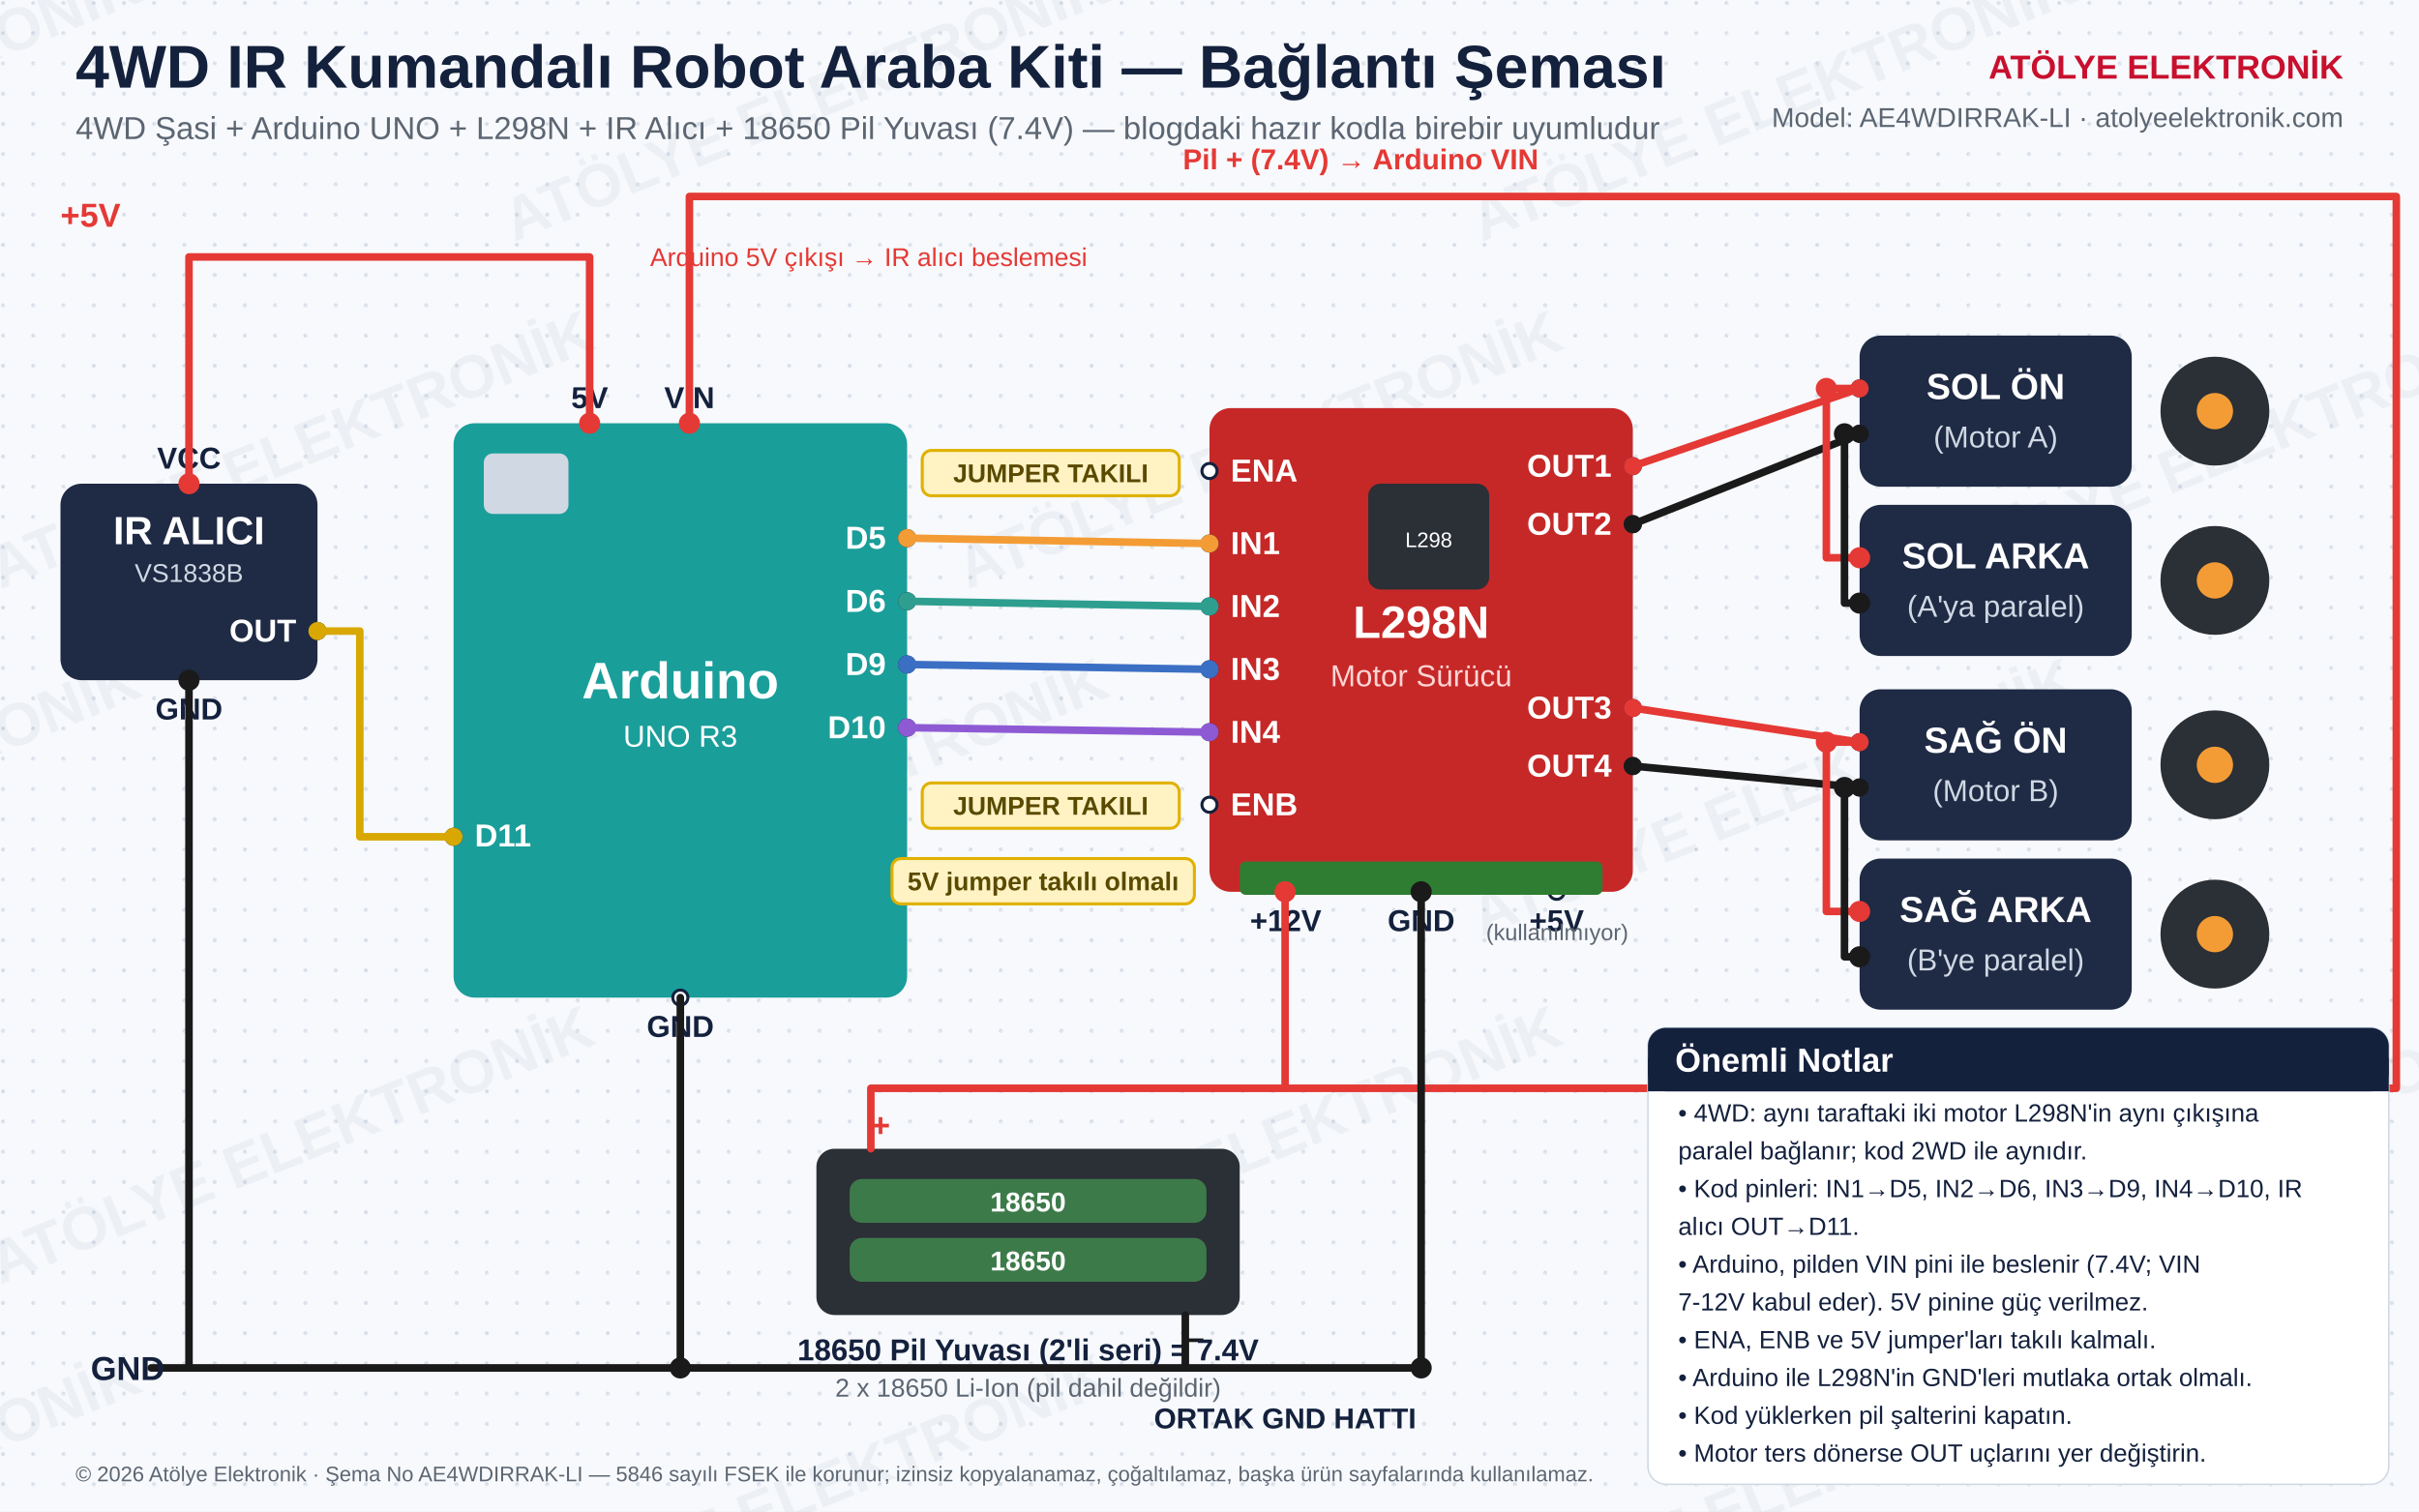
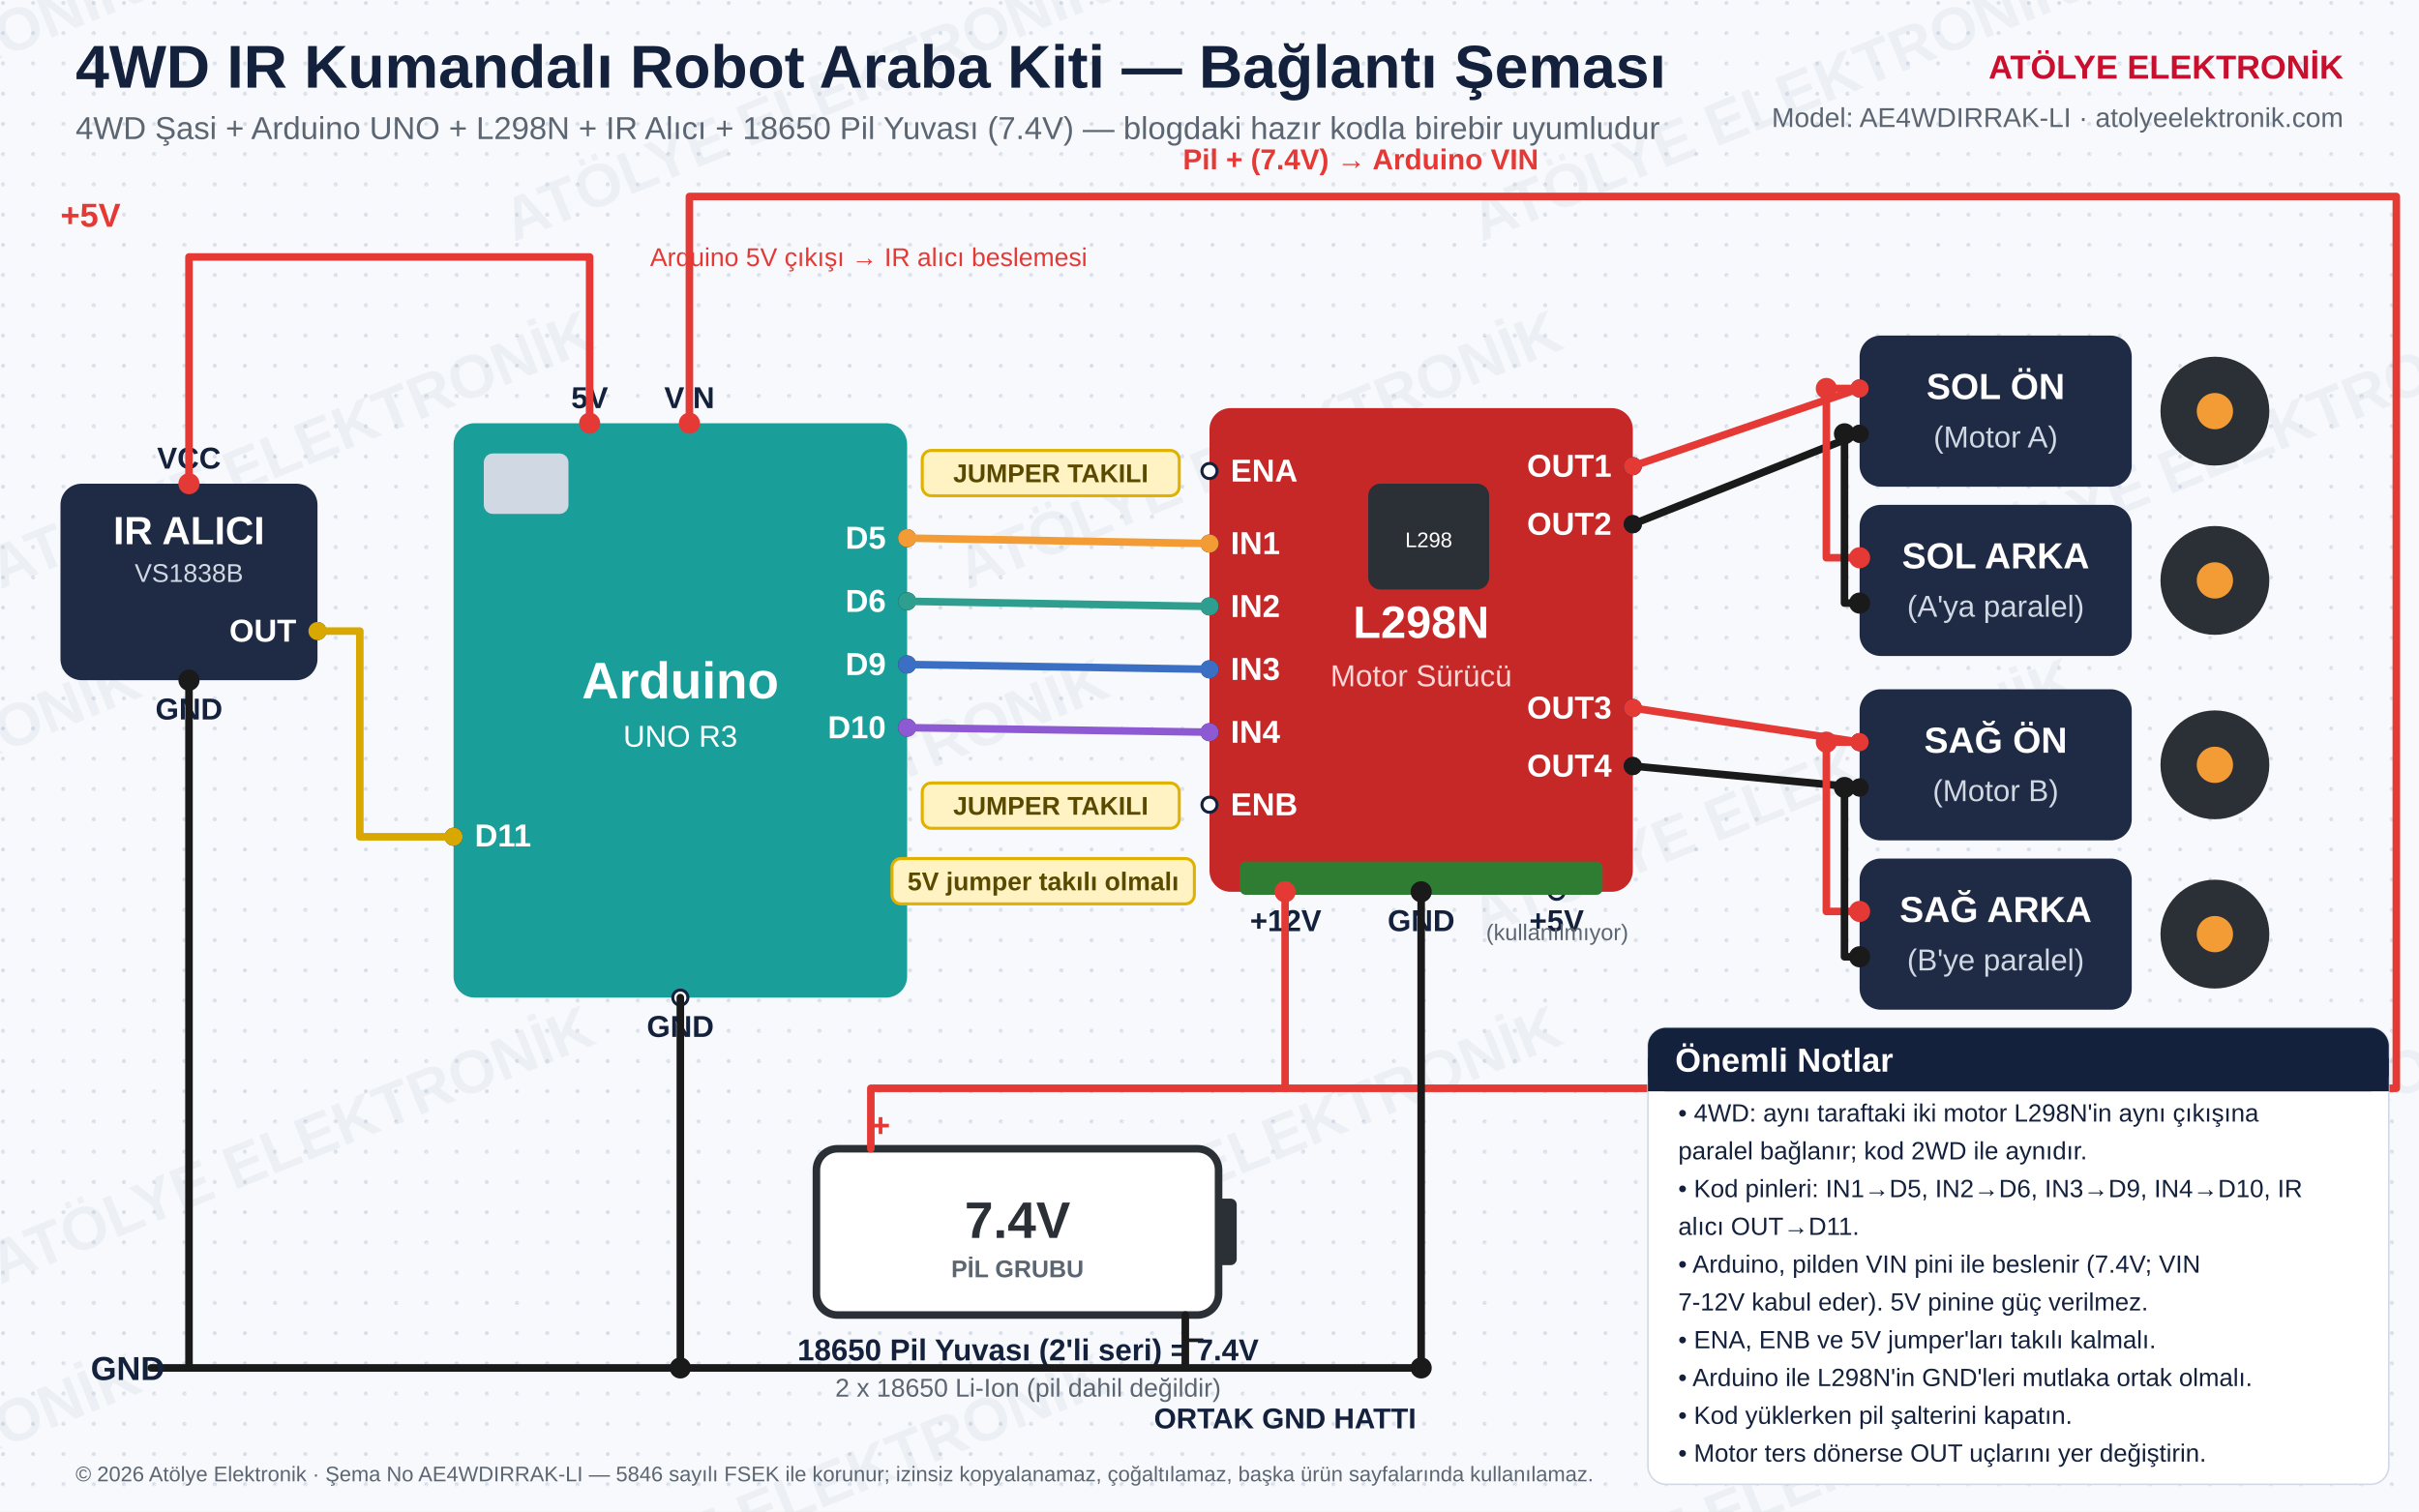
<svg xmlns="http://www.w3.org/2000/svg" width="1600" height="1000" viewBox="0 0 1600 1000" font-family="Segoe UI, Arial, sans-serif">
  <defs>
    <pattern id="dots" width="20" height="20" patternUnits="userSpaceOnUse">
      <circle cx="2" cy="2" r="1.3" fill="#d6dde8" />
    </pattern>
  </defs>
  <rect width="1600" height="1000" fill="#f7f9fc" />
  <rect width="1600" height="1000" fill="url(#dots)" />
  <g opacity="0.045" font-weight="800" font-size="40" fill="#003360">
    <text x="-300" y="160" transform="rotate(-22 -300 160)">ATÖLYE ELEKTRONİK</text>
    <text x="340" y="160" transform="rotate(-22 340 160)">ATÖLYE ELEKTRONİK</text>
    <text x="980" y="160" transform="rotate(-22 980 160)">ATÖLYE ELEKTRONİK</text>
    <text x="1620" y="160" transform="rotate(-22 1620 160)">ATÖLYE ELEKTRONİK</text>
    <text x="0" y="390" transform="rotate(-22 0 390)">ATÖLYE ELEKTRONİK</text>
    <text x="640" y="390" transform="rotate(-22 640 390)">ATÖLYE ELEKTRONİK</text>
    <text x="1280" y="390" transform="rotate(-22 1280 390)">ATÖLYE ELEKTRONİK</text>
    <text x="-300" y="620" transform="rotate(-22 -300 620)">ATÖLYE ELEKTRONİK</text>
    <text x="340" y="620" transform="rotate(-22 340 620)">ATÖLYE ELEKTRONİK</text>
    <text x="980" y="620" transform="rotate(-22 980 620)">ATÖLYE ELEKTRONİK</text>
    <text x="1620" y="620" transform="rotate(-22 1620 620)">ATÖLYE ELEKTRONİK</text>
    <text x="0" y="850" transform="rotate(-22 0 850)">ATÖLYE ELEKTRONİK</text>
    <text x="640" y="850" transform="rotate(-22 640 850)">ATÖLYE ELEKTRONİK</text>
    <text x="1280" y="850" transform="rotate(-22 1280 850)">ATÖLYE ELEKTRONİK</text>
    <text x="-300" y="1080" transform="rotate(-22 -300 1080)">ATÖLYE ELEKTRONİK</text>
    <text x="340" y="1080" transform="rotate(-22 340 1080)">ATÖLYE ELEKTRONİK</text>
    <text x="980" y="1080" transform="rotate(-22 980 1080)">ATÖLYE ELEKTRONİK</text>
    <text x="1620" y="1080" transform="rotate(-22 1620 1080)">ATÖLYE ELEKTRONİK</text>
  </g>
  <text x="50" y="58" font-size="40" font-weight="800" fill="#14213d">4WD IR Kumandalı Robot Araba Kiti — Bağlantı Şeması</text>
  <text x="50" y="92" font-size="21" fill="#5c6672">4WD Şasi + Arduino UNO + L298N + IR Alıcı + 18650 Pil Yuvası (7.4V) — blogdaki hazır kodla birebir uyumludur</text>
  <text x="1550" y="52" text-anchor="end" font-size="22" font-weight="800" fill="#c8102e">ATÖLYE ELEKTRONİK</text>
  <text x="1550" y="84" text-anchor="end" font-size="18" fill="#5c6672">Model: AE4WDIRRAK-LI · atolyeelektronik.com</text>
  <rect x="300" y="280" width="300" height="380" rx="14" fill="#1a9e9a" />
  <text x="450.0" y="462.0" text-anchor="middle" font-size="34" font-weight="700" fill="#fff">Arduino</text>
  <text x="450.0" y="494.0" text-anchor="middle" font-size="20" fill="#ffffff">UNO R3</text>
  <text x="586" y="363.0" text-anchor="end" font-size="21" font-weight="700" fill="#fff">D5</text>
  <circle cx="600" cy="356.0" r="5" fill="#fff" stroke="#14213d" stroke-width="2" />
  <text x="586" y="404.8" text-anchor="end" font-size="21" font-weight="700" fill="#fff">D6</text>
  <circle cx="600" cy="397.8" r="5" fill="#fff" stroke="#14213d" stroke-width="2" />
  <text x="586" y="446.6" text-anchor="end" font-size="21" font-weight="700" fill="#fff">D9</text>
  <circle cx="600" cy="439.6" r="5" fill="#fff" stroke="#14213d" stroke-width="2" />
  <text x="586" y="488.4" text-anchor="end" font-size="21" font-weight="700" fill="#fff">D10</text>
  <circle cx="600" cy="481.4" r="5" fill="#fff" stroke="#14213d" stroke-width="2" />
  <text x="390.0" y="270" text-anchor="middle" font-size="20" font-weight="700" fill="#14213d">5V</text>
  <circle cx="390.0" cy="280" r="5" fill="#fff" stroke="#14213d" stroke-width="2" />
  <text x="456.0" y="270" text-anchor="middle" font-size="20" font-weight="700" fill="#14213d">VIN</text>
  <circle cx="456.0" cy="280" r="5" fill="#fff" stroke="#14213d" stroke-width="2" />
  <text x="450.0" y="686" text-anchor="middle" font-size="20" font-weight="700" fill="#14213d">GND</text>
  <circle cx="450.0" cy="660" r="5" fill="#fff" stroke="#14213d" stroke-width="2" />
  <rect x="320" y="300" width="56" height="40" rx="6" fill="#cfd8e3" />
  <rect x="800" y="270" width="280" height="320" rx="14" fill="#c62828" />
  <text x="940.0" y="422.0" text-anchor="middle" font-size="30" font-weight="700" fill="#fff">L298N</text>
  <text x="940.0" y="454.0" text-anchor="middle" font-size="20" fill="#ffd5d5">Motor Sürücü</text>
  <text x="814" y="318.6" font-size="21" font-weight="700" fill="#fff">ENA</text>
  <circle cx="800" cy="311.6" r="5" fill="#fff" stroke="#14213d" stroke-width="2" />
  <text x="814" y="366.6" font-size="21" font-weight="700" fill="#fff">IN1</text>
  <circle cx="800" cy="359.6" r="5" fill="#fff" stroke="#14213d" stroke-width="2" />
  <text x="814" y="408.2" font-size="21" font-weight="700" fill="#fff">IN2</text>
  <circle cx="800" cy="401.2" r="5" fill="#fff" stroke="#14213d" stroke-width="2" />
  <text x="814" y="449.8" font-size="21" font-weight="700" fill="#fff">IN3</text>
  <circle cx="800" cy="442.8" r="5" fill="#fff" stroke="#14213d" stroke-width="2" />
  <text x="814" y="491.4" font-size="21" font-weight="700" fill="#fff">IN4</text>
  <circle cx="800" cy="484.4" r="5" fill="#fff" stroke="#14213d" stroke-width="2" />
  <text x="814" y="539.4" font-size="21" font-weight="700" fill="#fff">ENB</text>
  <circle cx="800" cy="532.4" r="5" fill="#fff" stroke="#14213d" stroke-width="2" />
  <text x="1066" y="315.4" text-anchor="end" font-size="21" font-weight="700" fill="#fff">OUT1</text>
  <circle cx="1080" cy="308.4" r="5" fill="#fff" stroke="#14213d" stroke-width="2" />
  <text x="1066" y="353.8" text-anchor="end" font-size="21" font-weight="700" fill="#fff">OUT2</text>
  <circle cx="1080" cy="346.8" r="5" fill="#fff" stroke="#14213d" stroke-width="2" />
  <text x="1066" y="475.4" text-anchor="end" font-size="21" font-weight="700" fill="#fff">OUT3</text>
  <circle cx="1080" cy="468.4" r="5" fill="#fff" stroke="#14213d" stroke-width="2" />
  <text x="1066" y="513.8" text-anchor="end" font-size="21" font-weight="700" fill="#fff">OUT4</text>
  <circle cx="1080" cy="506.8" r="5" fill="#fff" stroke="#14213d" stroke-width="2" />
  <text x="850.4" y="616" text-anchor="middle" font-size="20" font-weight="700" fill="#14213d">+12V</text>
  <circle cx="850.4" cy="590" r="5" fill="#fff" stroke="#14213d" stroke-width="2" />
  <text x="940.0" y="616" text-anchor="middle" font-size="20" font-weight="700" fill="#14213d">GND</text>
  <circle cx="940.0" cy="590" r="5" fill="#fff" stroke="#14213d" stroke-width="2" />
  <text x="1029.6" y="616" text-anchor="middle" font-size="20" font-weight="700" fill="#14213d">+5V</text>
  <circle cx="1029.6" cy="590" r="5" fill="#fff" stroke="#14213d" stroke-width="2" />
  <rect x="905" y="320" width="80" height="70" rx="8" fill="#2b2f36" />
  <text x="945" y="362" text-anchor="middle" font-size="14" fill="#fff">L298</text>
  <rect x="820" y="570" width="240" height="22" rx="4" fill="#2e7d32" />
  <rect x="610" y="298" width="170" height="30" rx="6" fill="#fff3c4" stroke="#e0b100" stroke-width="2" />
  <text x="695.0" y="319" text-anchor="middle" font-size="17" font-weight="700" fill="#5a4a00">JUMPER TAKILI</text>
  <rect x="610" y="518" width="170" height="30" rx="6" fill="#fff3c4" stroke="#e0b100" stroke-width="2" />
  <text x="695.0" y="539" text-anchor="middle" font-size="17" font-weight="700" fill="#5a4a00">JUMPER TAKILI</text>
  <rect x="590" y="568" width="200" height="30" rx="6" fill="#fff3c4" stroke="#e0b100" stroke-width="2" />
  <text x="690.0" y="589" text-anchor="middle" font-size="17" font-weight="700" fill="#5a4a00">5V jumper takılı olmalı</text>
  <text x="1030" y="622" text-anchor="middle" font-size="15" font-weight="500" fill="#5c6672">(kullanılmıyor)</text>
  <rect x="1230" y="222" width="180" height="100" rx="14" fill="#1f2a44" />
  <text x="1320.0" y="264.0" text-anchor="middle" font-size="24" font-weight="700" fill="#fff">SOL ÖN</text>
  <text x="1320.0" y="296.0" text-anchor="middle" font-size="20" fill="#cfd8e3">(Motor A)</text>
  <text x="1244" y="264.0" font-size="21" font-weight="700" fill="#fff" />
  <circle cx="1230" cy="257.0" r="5" fill="#fff" stroke="#14213d" stroke-width="2" />
  <text x="1244" y="294.0" font-size="21" font-weight="700" fill="#fff"> </text>
  <circle cx="1230" cy="287.0" r="5" fill="#fff" stroke="#14213d" stroke-width="2" />
  <circle cx="1465" cy="272" r="36" fill="#2b2f36" />
  <circle cx="1465" cy="272" r="12" fill="#f39c35" />
  <rect x="1230" y="334" width="180" height="100" rx="14" fill="#1f2a44" />
  <text x="1320.0" y="376.0" text-anchor="middle" font-size="24" font-weight="700" fill="#fff">SOL ARKA</text>
  <text x="1320.0" y="408.0" text-anchor="middle" font-size="20" fill="#cfd8e3">(A'ya paralel)</text>
  <text x="1244" y="376.0" font-size="21" font-weight="700" fill="#fff" />
  <circle cx="1230" cy="369.0" r="5" fill="#fff" stroke="#14213d" stroke-width="2" />
  <text x="1244" y="406.0" font-size="21" font-weight="700" fill="#fff"> </text>
  <circle cx="1230" cy="399.0" r="5" fill="#fff" stroke="#14213d" stroke-width="2" />
  <circle cx="1465" cy="384" r="36" fill="#2b2f36" />
  <circle cx="1465" cy="384" r="12" fill="#f39c35" />
  <rect x="1230" y="456" width="180" height="100" rx="14" fill="#1f2a44" />
  <text x="1320.0" y="498.0" text-anchor="middle" font-size="24" font-weight="700" fill="#fff">SAĞ ÖN</text>
  <text x="1320.0" y="530.0" text-anchor="middle" font-size="20" fill="#cfd8e3">(Motor B)</text>
  <text x="1244" y="498.0" font-size="21" font-weight="700" fill="#fff" />
  <circle cx="1230" cy="491.0" r="5" fill="#fff" stroke="#14213d" stroke-width="2" />
  <text x="1244" y="528.0" font-size="21" font-weight="700" fill="#fff"> </text>
  <circle cx="1230" cy="521.0" r="5" fill="#fff" stroke="#14213d" stroke-width="2" />
  <circle cx="1465" cy="506" r="36" fill="#2b2f36" />
  <circle cx="1465" cy="506" r="12" fill="#f39c35" />
  <rect x="1230" y="568" width="180" height="100" rx="14" fill="#1f2a44" />
  <text x="1320.0" y="610.0" text-anchor="middle" font-size="24" font-weight="700" fill="#fff">SAĞ ARKA</text>
  <text x="1320.0" y="642.0" text-anchor="middle" font-size="20" fill="#cfd8e3">(B'ye paralel)</text>
  <text x="1244" y="610.0" font-size="21" font-weight="700" fill="#fff" />
  <circle cx="1230" cy="603.0" r="5" fill="#fff" stroke="#14213d" stroke-width="2" />
  <text x="1244" y="640.0" font-size="21" font-weight="700" fill="#fff"> </text>
  <circle cx="1230" cy="633.0" r="5" fill="#fff" stroke="#14213d" stroke-width="2" />
  <circle cx="1465" cy="618" r="36" fill="#2b2f36" />
  <circle cx="1465" cy="618" r="12" fill="#f39c35" />
-   <rect x="540" y="760" width="280" height="110" rx="12" fill="#2b2f36" />
-   <rect x="562" y="780.0" width="236" height="29.0" rx="8" fill="#3d7a4a" />
-   <text x="680.0" y="801.5" text-anchor="middle" font-size="18" font-weight="700" fill="#fff">18650</text>
-   <rect x="562" y="819.0" width="236" height="29.0" rx="8" fill="#3d7a4a" />
-   <text x="680.0" y="840.5" text-anchor="middle" font-size="18" font-weight="700" fill="#fff">18650</text>
+   <rect x="540" y="760" width="266" height="110" rx="14" fill="#fff" stroke="#2b2f36" stroke-width="5" />
+   <rect x="804" y="793.0" width="14" height="44.0" rx="4" fill="#2b2f36" />
+   <text x="673.0" y="819.0" text-anchor="middle" font-size="34" font-weight="800" fill="#2b2f36">7.4V</text>
+   <text x="673.0" y="845.0" text-anchor="middle" font-size="16" font-weight="700" fill="#5c6672">PİL GRUBU</text>
  <text x="576" y="752" font-size="22" font-weight="700" fill="#e53935">+</text>
  <text x="784" y="894" font-size="22" font-weight="700" fill="#1a1a1a">−</text>
  <text x="680.0" y="900" text-anchor="middle" font-size="20" font-weight="700" fill="#14213d">18650 Pil Yuvası (2'li seri) = 7.4V</text>
  <text x="680.0" y="924" text-anchor="middle" font-size="17" fill="#5c6672">2 x 18650 Li-Ion (pil dahil değildir)</text>
  <path d="M 600 356.0 L 800 359.6" fill="none" stroke="#f39c35" stroke-width="5" stroke-linejoin="round" stroke-linecap="round" />
  <circle cx="600" cy="356.0" r="6" fill="#f39c35" />
  <circle cx="800" cy="359.6" r="6" fill="#f39c35" />
  <path d="M 600 397.8 L 800 401.2" fill="none" stroke="#2e9e8f" stroke-width="5" stroke-linejoin="round" stroke-linecap="round" />
  <circle cx="600" cy="397.8" r="6" fill="#2e9e8f" />
  <circle cx="800" cy="401.2" r="6" fill="#2e9e8f" />
  <path d="M 600 439.6 L 800 442.8" fill="none" stroke="#3b6fc4" stroke-width="5" stroke-linejoin="round" stroke-linecap="round" />
  <circle cx="600" cy="439.6" r="6" fill="#3b6fc4" />
  <circle cx="800" cy="442.8" r="6" fill="#3b6fc4" />
  <path d="M 600 481.4 L 800 484.4" fill="none" stroke="#8e5ad4" stroke-width="5" stroke-linejoin="round" stroke-linecap="round" />
  <circle cx="600" cy="481.4" r="6" fill="#8e5ad4" />
  <circle cx="800" cy="484.4" r="6" fill="#8e5ad4" />
  <path d="M 1080 308.4 L 1230 257.0" fill="none" stroke="#e53935" stroke-width="5" stroke-linejoin="round" stroke-linecap="round" />
  <circle cx="1080" cy="308.4" r="6" fill="#e53935" />
  <circle cx="1230" cy="257.0" r="6" fill="#e53935" />
  <path d="M 1080 346.8 L 1230 287.0" fill="none" stroke="#1a1a1a" stroke-width="5" stroke-linejoin="round" stroke-linecap="round" />
  <circle cx="1080" cy="346.8" r="6" fill="#1a1a1a" />
  <circle cx="1230" cy="287.0" r="6" fill="#1a1a1a" />
  <path d="M 1080 468.4 L 1230 491.0" fill="none" stroke="#e53935" stroke-width="5" stroke-linejoin="round" stroke-linecap="round" />
  <circle cx="1080" cy="468.4" r="6" fill="#e53935" />
  <circle cx="1230" cy="491.0" r="6" fill="#e53935" />
  <path d="M 1080 506.8 L 1230 521.0" fill="none" stroke="#1a1a1a" stroke-width="5" stroke-linejoin="round" stroke-linecap="round" />
  <circle cx="1080" cy="506.8" r="6" fill="#1a1a1a" />
  <circle cx="1230" cy="521.0" r="6" fill="#1a1a1a" />
  <path d="M 1230 257.0 L 1208 257.0 L 1208 369.0 L 1230 369.0" fill="none" stroke="#e53935" stroke-width="5" stroke-linejoin="round" stroke-linecap="round" />
  <circle cx="1230" cy="369.0" r="7" fill="#e53935" />
  <circle cx="1208" cy="257.0" r="7" fill="#e53935" />
  <path d="M 1230 287.0 L 1220 287.0 L 1220 399.0 L 1230 399.0" fill="none" stroke="#1a1a1a" stroke-width="5" stroke-linejoin="round" stroke-linecap="round" />
  <circle cx="1230" cy="399.0" r="7" fill="#1a1a1a" />
  <circle cx="1220" cy="287.0" r="7" fill="#1a1a1a" />
  <path d="M 1230 491.0 L 1208 491.0 L 1208 603.0 L 1230 603.0" fill="none" stroke="#e53935" stroke-width="5" stroke-linejoin="round" stroke-linecap="round" />
  <circle cx="1230" cy="603.0" r="7" fill="#e53935" />
  <circle cx="1208" cy="491.0" r="7" fill="#e53935" />
  <path d="M 1230 521.0 L 1220 521.0 L 1220 633.0 L 1230 633.0" fill="none" stroke="#1a1a1a" stroke-width="5" stroke-linejoin="round" stroke-linecap="round" />
  <circle cx="1230" cy="633.0" r="7" fill="#1a1a1a" />
  <circle cx="1220" cy="521.0" r="7" fill="#1a1a1a" />
  <path d="M 576 760 L 576 720 L 850 720 L 850 590" fill="none" stroke="#e53935" stroke-width="5" stroke-linejoin="round" stroke-linecap="round" />
  <circle cx="850" cy="590" r="7" fill="#e53935" />
  <path d="M 850 720 L 1585 720 L 1585 130 L 456 130 L 456 280" fill="none" stroke="#e53935" stroke-width="5" stroke-linejoin="round" stroke-linecap="round" />
  <circle cx="456" cy="280" r="7" fill="#e53935" />
  <text x="900" y="112" text-anchor="middle" font-size="19" font-weight="700" fill="#e53935">Pil + (7.4V) → Arduino VIN</text>
  <path d="M 784 870 L 784 905 L 100 905" fill="none" stroke="#1a1a1a" stroke-width="5" stroke-linejoin="round" stroke-linecap="round" />
  <path d="M 784 905 L 940 905 L 940 590" fill="none" stroke="#1a1a1a" stroke-width="5" stroke-linejoin="round" stroke-linecap="round" />
  <circle cx="940" cy="590" r="7" fill="#1a1a1a" />
  <path d="M 450 660 L 450 905" fill="none" stroke="#1a1a1a" stroke-width="5" stroke-linejoin="round" stroke-linecap="round" />
  <circle cx="450" cy="905" r="7" fill="#1a1a1a" />
  <circle cx="940" cy="905" r="7" fill="#1a1a1a" />
  <text x="60" y="913" text-anchor="start" font-size="22" font-weight="700" fill="#14213d">GND</text>
  <text x="850" y="945" text-anchor="middle" font-size="19" font-weight="700" fill="#14213d">ORTAK GND HATTI</text>
  <rect x="40" y="320" width="170" height="130" rx="14" fill="#1f2a44" />
  <text x="125.0" y="395.0" text-anchor="middle" font-size="26" font-weight="700" fill="#fff" />
  <text x="125.0" y="310" text-anchor="middle" font-size="20" font-weight="700" fill="#14213d">VCC</text>
  <circle cx="125.0" cy="320" r="5" fill="#fff" stroke="#14213d" stroke-width="2" />
  <text x="125.0" y="476" text-anchor="middle" font-size="20" font-weight="700" fill="#14213d">GND</text>
  <circle cx="125.0" cy="450" r="5" fill="#fff" stroke="#14213d" stroke-width="2" />
  <text x="196" y="424.5" text-anchor="end" font-size="21" font-weight="700" fill="#fff">OUT</text>
  <circle cx="210" cy="417.5" r="5" fill="#fff" stroke="#14213d" stroke-width="2" />
  <text x="125" y="360" text-anchor="middle" font-size="26" font-weight="700" fill="#fff">IR ALICI</text>
  <text x="125" y="385" text-anchor="middle" font-size="17" font-weight="500" fill="#cfd8e3">VS1838B</text>
  <text x="314" y="560" font-size="21" font-weight="700" fill="#fff">D11</text>
  <circle cx="300" cy="553.6" r="5" fill="#fff" stroke="#14213d" stroke-width="2" />
  <path d="M 210 417.5 L 238 417.5 L 238 553.6 L 300 553.6" fill="none" stroke="#d8a800" stroke-width="5" stroke-linejoin="round" stroke-linecap="round" />
  <circle cx="210" cy="417.5" r="6" fill="#d8a800" />
  <circle cx="300" cy="553.6" r="6" fill="#d8a800" />
  <path d="M 125 320 L 125 170 L 390 170 L 390 280" fill="none" stroke="#e53935" stroke-width="5" stroke-linejoin="round" stroke-linecap="round" />
  <circle cx="390" cy="280" r="7" fill="#e53935" />
  <circle cx="125" cy="320" r="7" fill="#e53935" />
  <text x="40" y="150" text-anchor="start" font-size="22" font-weight="700" fill="#e53935">+5V</text>
  <text x="430" y="176" text-anchor="start" font-size="17" font-weight="500" fill="#e53935">Arduino 5V çıkışı → IR alıcı beslemesi</text>
  <path d="M 125 450 L 125 905" fill="none" stroke="#1a1a1a" stroke-width="5" stroke-linejoin="round" stroke-linecap="round" />
  <circle cx="125" cy="450" r="7" fill="#1a1a1a" />
  <rect x="1090" y="680" width="490" height="302" rx="12" fill="#fff" stroke="#cfd8e3" />
  <rect x="1090" y="680" width="490" height="42" rx="12" fill="#14213d" />
  <rect x="1090" y="700" width="490" height="22" fill="#14213d" />
  <text x="1108" y="709" font-size="22" font-weight="700" fill="#fff">Önemli Notlar</text>
  <text x="1110" y="742" font-size="16.5" fill="#14213d">• 4WD: aynı taraftaki iki motor L298N'in aynı çıkışına</text>
  <text x="1110" y="767" font-size="16.5" fill="#14213d">   paralel bağlanır; kod 2WD ile aynıdır.</text>
  <text x="1110" y="792" font-size="16.5" fill="#14213d">• Kod pinleri: IN1→D5, IN2→D6, IN3→D9, IN4→D10, IR</text>
  <text x="1110" y="817" font-size="16.5" fill="#14213d">   alıcı OUT→D11.</text>
  <text x="1110" y="842" font-size="16.5" fill="#14213d">• Arduino, pilden VIN pini ile beslenir (7.4V; VIN</text>
  <text x="1110" y="867" font-size="16.5" fill="#14213d">   7-12V kabul eder). 5V pinine güç verilmez.</text>
  <text x="1110" y="892" font-size="16.5" fill="#14213d">• ENA, ENB ve 5V jumper'ları takılı kalmalı.</text>
  <text x="1110" y="917" font-size="16.5" fill="#14213d">• Arduino ile L298N'in GND'leri mutlaka ortak olmalı.</text>
  <text x="1110" y="942" font-size="16.5" fill="#14213d">• Kod yüklerken pil şalterini kapatın.</text>
  <text x="1110" y="967" font-size="16.5" fill="#14213d">• Motor ters dönerse OUT uçlarını yer değiştirin.</text>
  <text x="50" y="980" font-size="14" fill="#5c6672">© 2026 Atölye Elektronik · Şema No AE4WDIRRAK-LI — 5846 sayılı FSEK ile korunur; izinsiz kopyalanamaz, çoğaltılamaz, başka ürün sayfalarında kullanılamaz.</text>
</svg>
